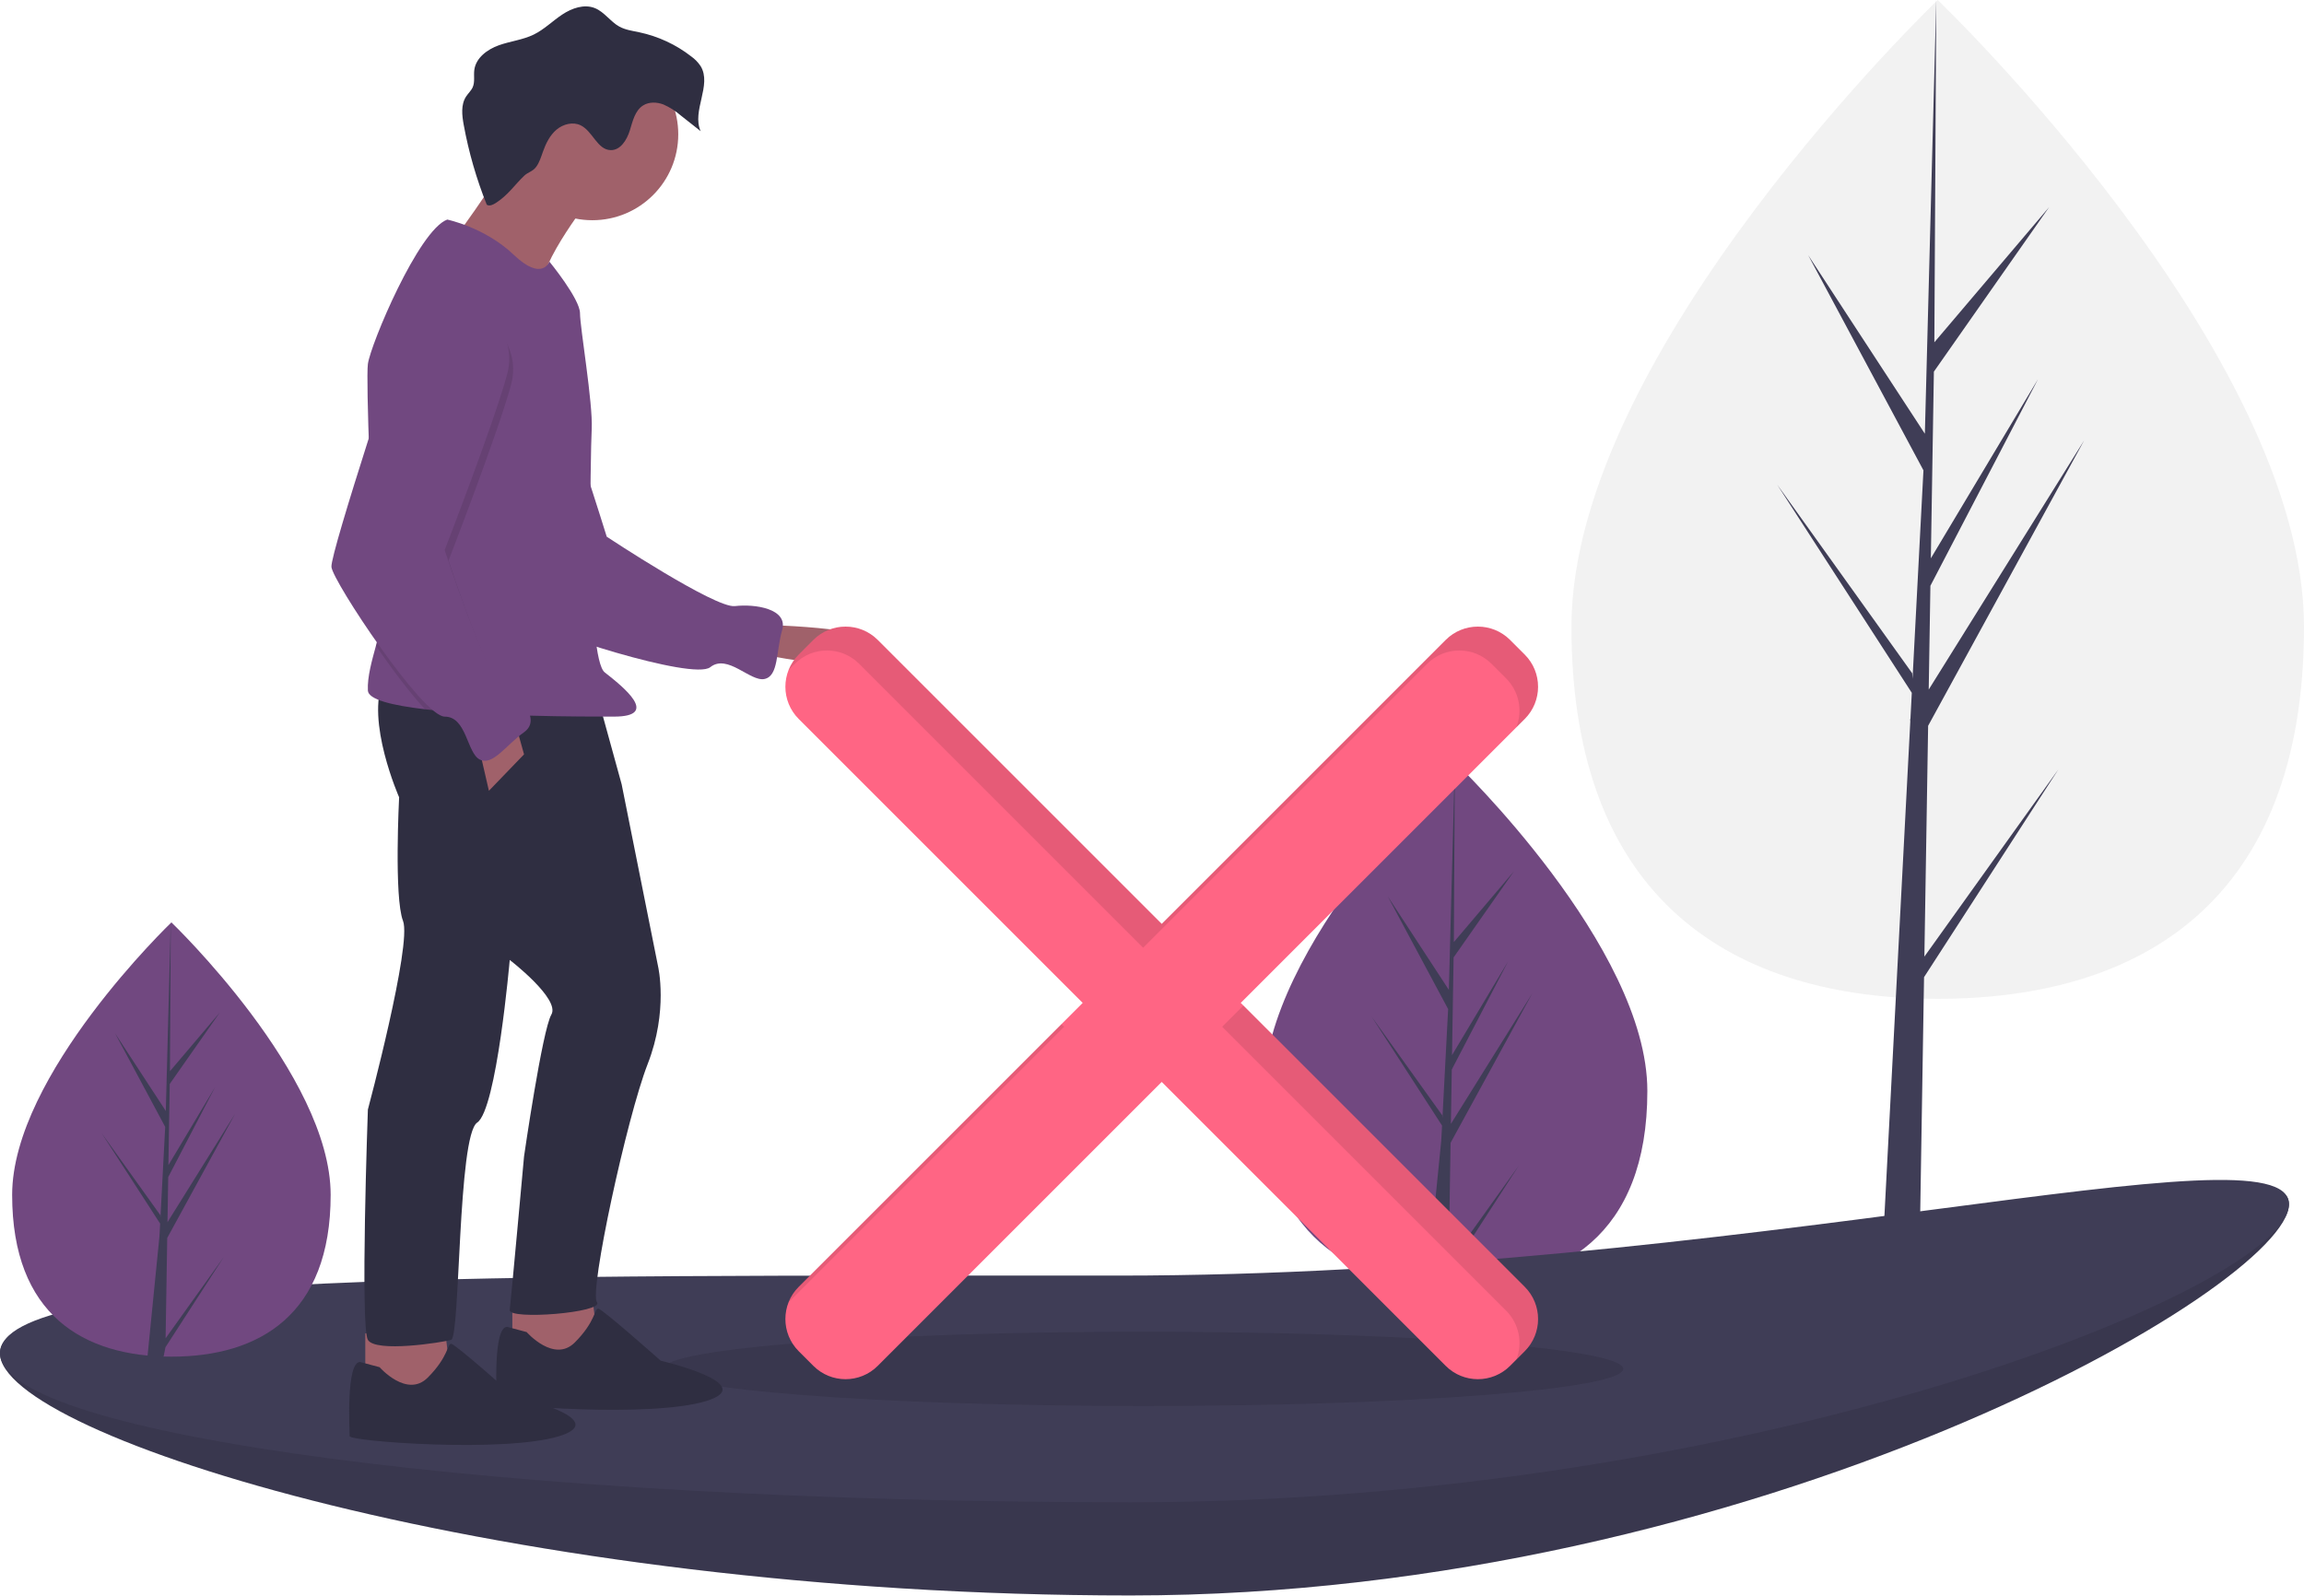
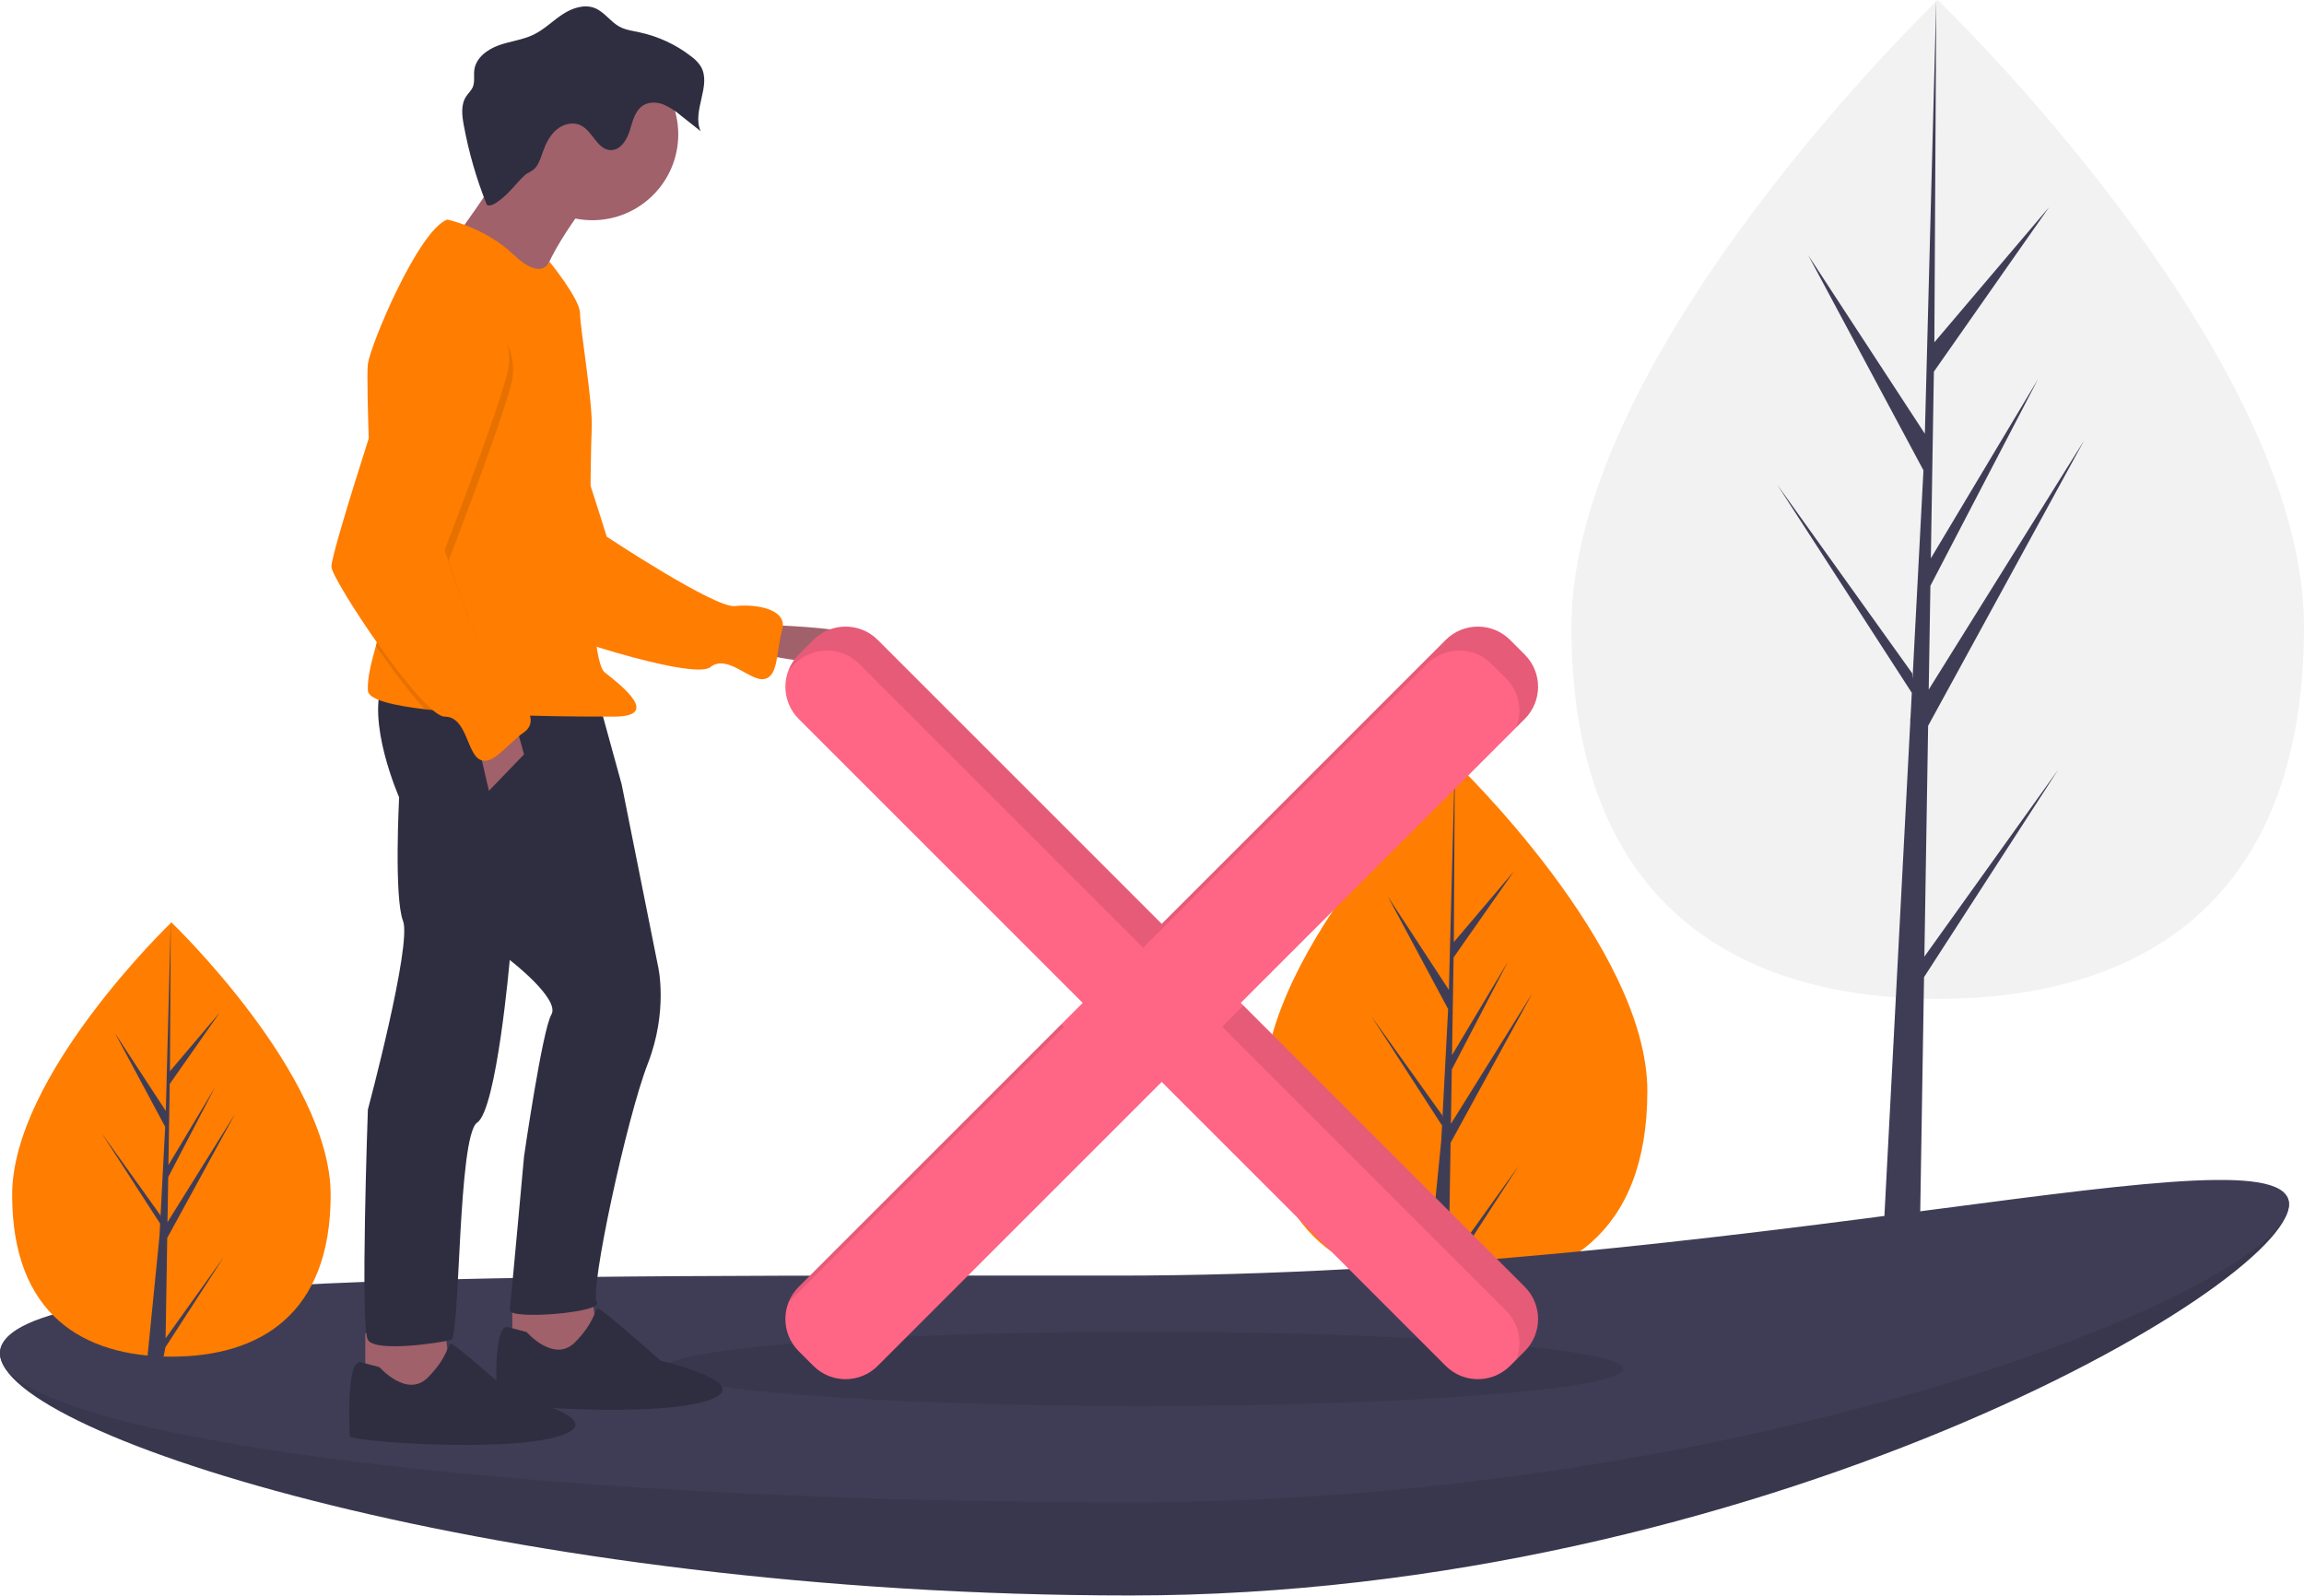
<svg xmlns="http://www.w3.org/2000/svg" id="f4dfef0e-e963-4752-8b60-16883a06d9db" data-name="Layer 1" width="1080.049" height="748.002" viewBox="0 0 1080.049 748.002">
-   <path d="M832.208,587.468c0,67.693-40.242,91.329-89.884,91.329s-89.884-23.636-89.884-91.329,89.884-153.809,89.884-153.809S832.208,519.775,832.208,587.468Z" transform="translate(-59.97565 -75.99891)" fill="#714880" />
+   <path d="M832.208,587.468c0,67.693-40.242,91.329-89.884,91.329s-89.884-23.636-89.884-91.329,89.884-153.809,89.884-153.809S832.208,519.775,832.208,587.468Z" transform="translate(-59.97565 -75.99891)" fill="#ff7d00" />
  <polygon points="679.994 535.79 718.305 465.702 680.138 526.903 680.552 501.43 706.956 450.722 680.662 494.688 681.406 448.873 709.68 408.504 681.523 441.669 681.988 357.66 679.191 464.109 650.56 420.284 678.845 473.092 676.166 524.259 676.087 522.901 642.948 476.597 675.986 527.699 675.651 534.098 675.591 534.195 675.619 534.72 668.823 603 677.902 603 678.992 597.484 711.949 546.507 679.074 592.443 679.994 535.79" fill="#3f3d56" />
  <path d="M1140.024,369.813c0,129.31-76.873,174.461-171.701,174.461s-171.701-45.15-171.701-174.461S968.324,75.999,968.324,75.999,1140.024,240.502,1140.024,369.813Z" transform="translate(-59.97565 -75.99891)" fill="#f2f2f2" />
  <polygon points="902.093 448.494 903.851 340.273 977.035 206.388 904.127 323.296 904.918 274.635 955.355 177.771 905.127 261.758 905.127 261.759 906.549 174.24 960.558 97.124 906.772 160.478 907.661 0 902.078 212.444 902.537 203.68 847.625 119.628 901.656 220.503 896.54 318.246 896.387 315.652 833.084 227.2 896.196 324.817 895.556 337.041 895.441 337.225 895.494 338.228 882.513 586.21 899.856 586.21 901.937 458.123 964.894 360.745 902.093 448.494" fill="#3f3d56" />
  <path d="M1132.976,640.557c0,38.595-250.369,183.444-543.052,183.444S59.976,749.036,59.976,710.441s231.442,7.28,524.125,7.28S1132.976,601.962,1132.976,640.557Z" transform="translate(-59.97565 -75.99891)" fill="#3f3d56" />
  <path d="M1132.976,640.557c0,38.595-250.369,183.444-543.052,183.444S59.976,749.036,59.976,710.441s231.442,7.28,524.125,7.28S1132.976,601.962,1132.976,640.557Z" transform="translate(-59.97565 -75.99891)" opacity="0.1" />
  <path d="M1132.976,640.557c0,38.595-250.369,139.767-543.052,139.767S59.976,749.036,59.976,710.441,291.418,674.043,584.1,674.043,1132.976,601.962,1132.976,640.557Z" transform="translate(-59.97565 -75.99891)" fill="#3f3d56" />
  <ellipse cx="535.878" cy="641.774" rx="225.044" ry="17.407" opacity="0.1" />
  <path d="M417.574,368.965s65.883,1.22,53.683,12.811-57.953,0-57.953,0Z" transform="translate(-59.97565 -75.99891)" fill="#a0616a" />
-   <path d="M280.304,228.182s26.6-4.75,35.849,16.724,28.244,82.716,28.244,82.716,50.833,33.648,60.079,32.542,25.052,1.15,22.152,11.237-1.612,21.525-8.287,22.927-17.291-11.98-25.415-5.534-80.53-17.096-85.179-21.974-43.279-110.501-43.279-110.501S266.015,227.838,280.304,228.182Z" transform="translate(-59.97565 -75.99891)" fill="#714880" />
+   <path d="M280.304,228.182s26.6-4.75,35.849,16.724,28.244,82.716,28.244,82.716,50.833,33.648,60.079,32.542,25.052,1.15,22.152,11.237-1.612,21.525-8.287,22.927-17.291-11.98-25.415-5.534-80.53-17.096-85.179-21.974-43.279-110.501-43.279-110.501S266.015,227.838,280.304,228.182Z" transform="translate(-59.97565 -75.99891)" fill="#ff7d00" />
  <polygon points="277.379 605.607 280.429 631.228 254.808 637.939 240.167 631.228 240.167 608.657 277.379 605.607" fill="#a0616a" />
  <polygon points="208.445 622.078 211.495 647.699 185.874 654.41 171.233 647.699 171.233 625.128 208.445 622.078" fill="#a0616a" />
  <path d="M339.795,401.601l11.591,42.092L368.466,529.098s4.88,20.741-4.88,45.752S336.134,681.606,339.795,686.486s-41.482,8.54-40.872,3.66,6.71-71.984,6.71-71.984,8.54-59.173,12.811-66.493-19.521-25.621-19.521-25.621-6.1,70.154-15.251,76.254S275.741,702.957,271.471,704.177s-35.382,6.1-39.042,0,0-107.976,0-107.976,20.741-77.474,16.471-88.455-1.83-57.953-1.83-57.953-15.861-35.992-7.32-54.903Z" transform="translate(-59.97565 -75.99891)" fill="#2f2e41" />
  <path d="M337.965,167.349s-25.621,31.722-24.401,45.752-40.262-25.621-40.262-25.621,29.892-40.262,29.892-48.803S337.965,167.349,337.965,167.349Z" transform="translate(-59.97565 -75.99891)" fill="#a0616a" />
  <circle cx="277.684" cy="62.984" r="40.262" fill="#a0616a" />
-   <path d="M236.193,378.78c-1.824,6.796-4.087,14.5-3.764,20.991.207,4.203,11.365,6.96,26.793,8.766,14.305,1.678,32.283,2.532,48.626,2.971,17.16.464,32.502.464,39.878.464,21.961,0,4.27-14.031-4.27-20.741s-6.71-101.875-6.1-114.076-5.49-47.582-5.49-54.293-14.354-24.224-14.354-24.224-3.337,9.584-16.758-3.227-31.112-16.471-31.112-16.471c-13.421,4.88-35.992,58.563-37.212,67.714-.494,3.715-.085,22.742.744,44.465,1.202,31.752,3.3,69.287,4.746,73.271C239.06,367.531,237.797,372.802,236.193,378.78Z" transform="translate(-59.97565 -75.99891)" fill="#714880" />
+   <path d="M236.193,378.78c-1.824,6.796-4.087,14.5-3.764,20.991.207,4.203,11.365,6.96,26.793,8.766,14.305,1.678,32.283,2.532,48.626,2.971,17.16.464,32.502.464,39.878.464,21.961,0,4.27-14.031-4.27-20.741s-6.71-101.875-6.1-114.076-5.49-47.582-5.49-54.293-14.354-24.224-14.354-24.224-3.337,9.584-16.758-3.227-31.112-16.471-31.112-16.471c-13.421,4.88-35.992,58.563-37.212,67.714-.494,3.715-.085,22.742.744,44.465,1.202,31.752,3.3,69.287,4.746,73.271C239.06,367.531,237.797,372.802,236.193,378.78Z" transform="translate(-59.97565 -75.99891)" fill="#ff7d00" />
  <polygon points="241.387 338.413 245.657 353.664 229.186 370.745 223.696 346.953 241.387 338.413" fill="#a0616a" />
  <path d="M306.853,700.517s12.811,14.641,22.571,4.88,9.15-15.861,10.981-15.861,29.282,24.401,29.282,24.401,46.972,10.981,21.351,18.911-98.215,2.44-98.215,0-1.83-34.772,4.88-34.772Z" transform="translate(-59.97565 -75.99891)" fill="#2f2e41" />
  <path d="M237.919,716.988s12.811,14.641,22.571,4.88,9.15-15.861,10.981-15.861,29.282,24.401,29.282,24.401,46.972,10.981,21.351,18.911-98.215,2.44-98.215,0-1.83-34.772,4.88-34.772Z" transform="translate(-59.97565 -75.99891)" fill="#2f2e41" />
  <path d="M292.456,171.122c-1.301.84-2.994,1.692-4.296.854a194.661,194.661,0,0,1-10.803-37.403c-.822-4.495-1.393-9.492,1.104-13.319.985-1.509,2.403-2.744,3.124-4.395,1.093-2.501.373-5.396.736-8.102.76-5.667,6.118-9.62,11.505-11.537s11.238-2.512,16.373-5.027c4.876-2.389,8.781-6.35,13.303-9.356s10.313-5.061,15.348-3.03c4.454,1.797,7.229,6.337,11.439,8.649,2.857,1.569,6.173,2.005,9.362,2.679a59.922,59.922,0,0,1,24.34,11.308,17.673,17.673,0,0,1,4.43,4.566c5.403,8.895-4.271,20.989-.003,30.481l-9.227-7.281a32.131,32.131,0,0,0-8.24-5.237c-3.056-1.158-6.676-1.297-9.452.427-3.896,2.42-4.953,7.476-6.314,11.856s-4.37,9.237-8.956,9.125c-6.235-.153-8.416-8.855-14.012-11.61-3.648-1.796-8.24-.613-11.35,2.006-3.11,2.619-4.976,6.42-6.344,10.248-.855,2.393-1.658,5.09-3.177,7.163-1.675,2.287-3.818,2.471-5.608,4.179C301.082,162.812,298.218,167.399,292.456,171.122Z" transform="translate(-59.97565 -75.99891)" fill="#2f2e41" />
  <path d="M236.193,378.78c7.583,10.999,16.129,22.345,23.029,29.757,14.305,1.678,32.283,2.532,48.626,2.971a38.527,38.527,0,0,0-10.755-9.907C289.162,396.721,270.251,338.768,270.251,338.768s23.181-59.783,29.282-82.354-17.691-35.382-17.691-35.382C270.861,211.881,251.95,233.232,251.95,233.232s-9.651,29.111-18.777,57.886c1.202,31.752,3.3,69.287,4.746,73.271C239.06,367.531,237.797,372.802,236.193,378.78Z" transform="translate(-59.97565 -75.99891)" opacity="0.1" />
-   <path d="M280.011,216.152s23.791,12.811,17.691,35.382-29.282,82.354-29.282,82.354,18.911,57.953,26.841,62.833,18.911,16.471,10.371,22.571-14.641,15.861-20.741,12.811-6.1-20.131-16.471-20.131-52.463-63.443-53.073-70.154,34.772-113.466,34.772-113.466S269.031,207.001,280.011,216.152Z" transform="translate(-59.97565 -75.99891)" fill="#714880" />
+   <path d="M280.011,216.152s23.791,12.811,17.691,35.382-29.282,82.354-29.282,82.354,18.911,57.953,26.841,62.833,18.911,16.471,10.371,22.571-14.641,15.861-20.741,12.811-6.1-20.131-16.471-20.131-52.463-63.443-53.073-70.154,34.772-113.466,34.772-113.466S269.031,207.001,280.011,216.152Z" transform="translate(-59.97565 -75.99891)" fill="#ff7d00" />
  <path d="M774.721,382.891l-6.863-6.863a21.345,21.345,0,0,0-30.186,0L604.557,509.143,471.442,376.028a21.345,21.345,0,0,0-30.186,0l-6.863,6.863a21.345,21.345,0,0,0,0,30.186L567.508,546.192,434.393,679.308a21.345,21.345,0,0,0,0,30.186l6.863,6.863a21.345,21.345,0,0,0,30.186,0L604.557,583.241,737.673,716.356a21.345,21.345,0,0,0,30.186,0l6.863-6.863a21.345,21.345,0,0,0,0-30.186L641.606,546.192,774.721,413.077A21.345,21.345,0,0,0,774.721,382.891Z" transform="translate(-59.97565 -75.99891)" fill="#ff6584" />
  <path d="M429.643,686.545,558.805,557.382l-1.243-1.243L434.393,679.307A21.26,21.26,0,0,0,429.643,686.545Z" transform="translate(-59.97565 -75.99891)" opacity="0.1" />
  <path d="M432.553,387.218a21.345,21.345,0,0,1,30.186,0L595.854,520.333,728.969,387.218a21.345,21.345,0,0,1,30.186,0l6.863,6.863a21.344,21.344,0,0,1,4.75,22.949l3.953-3.953a21.345,21.345,0,0,0,0-30.186l-6.863-6.863a21.345,21.345,0,0,0-30.186,0L604.557,509.143,471.442,376.028a21.345,21.345,0,0,0-30.186,0l-6.863,6.863a21.26,21.26,0,0,0-4.75,7.237Z" transform="translate(-59.97565 -75.99891)" opacity="0.1" />
  <path d="M642.85,547.436l-9.947,9.947L766.018,690.498a21.344,21.344,0,0,1,4.75,22.949l3.953-3.953a21.345,21.345,0,0,0,0-30.186Z" transform="translate(-59.97565 -75.99891)" opacity="0.1" />
-   <path d="M214.976,636.191c0,56.222-33.423,75.852-74.652,75.852s-74.652-19.63-74.652-75.852,74.652-127.744,74.652-127.744S214.976,579.97,214.976,636.191Z" transform="translate(-59.97565 -75.99891)" fill="#714880" />
+   <path d="M214.976,636.191c0,56.222-33.423,75.852-74.652,75.852s-74.652-19.63-74.652-75.852,74.652-127.744,74.652-127.744S214.976,579.97,214.976,636.191Z" transform="translate(-59.97565 -75.99891)" fill="#ff7d00" />
  <polygon points="78.393 580.392 110.212 522.181 78.513 573.011 78.857 551.854 100.786 509.739 78.948 546.255 79.566 508.204 103.048 474.675 79.663 502.221 80.049 432.448 77.726 520.858 53.947 484.46 77.438 528.318 75.214 570.815 75.148 569.687 47.625 531.23 75.064 573.672 74.786 578.987 74.736 579.067 74.759 579.503 69.115 636.212 76.656 636.212 77.561 631.631 104.933 589.293 77.629 627.444 78.393 580.392" fill="#3f3d56" />
</svg>
